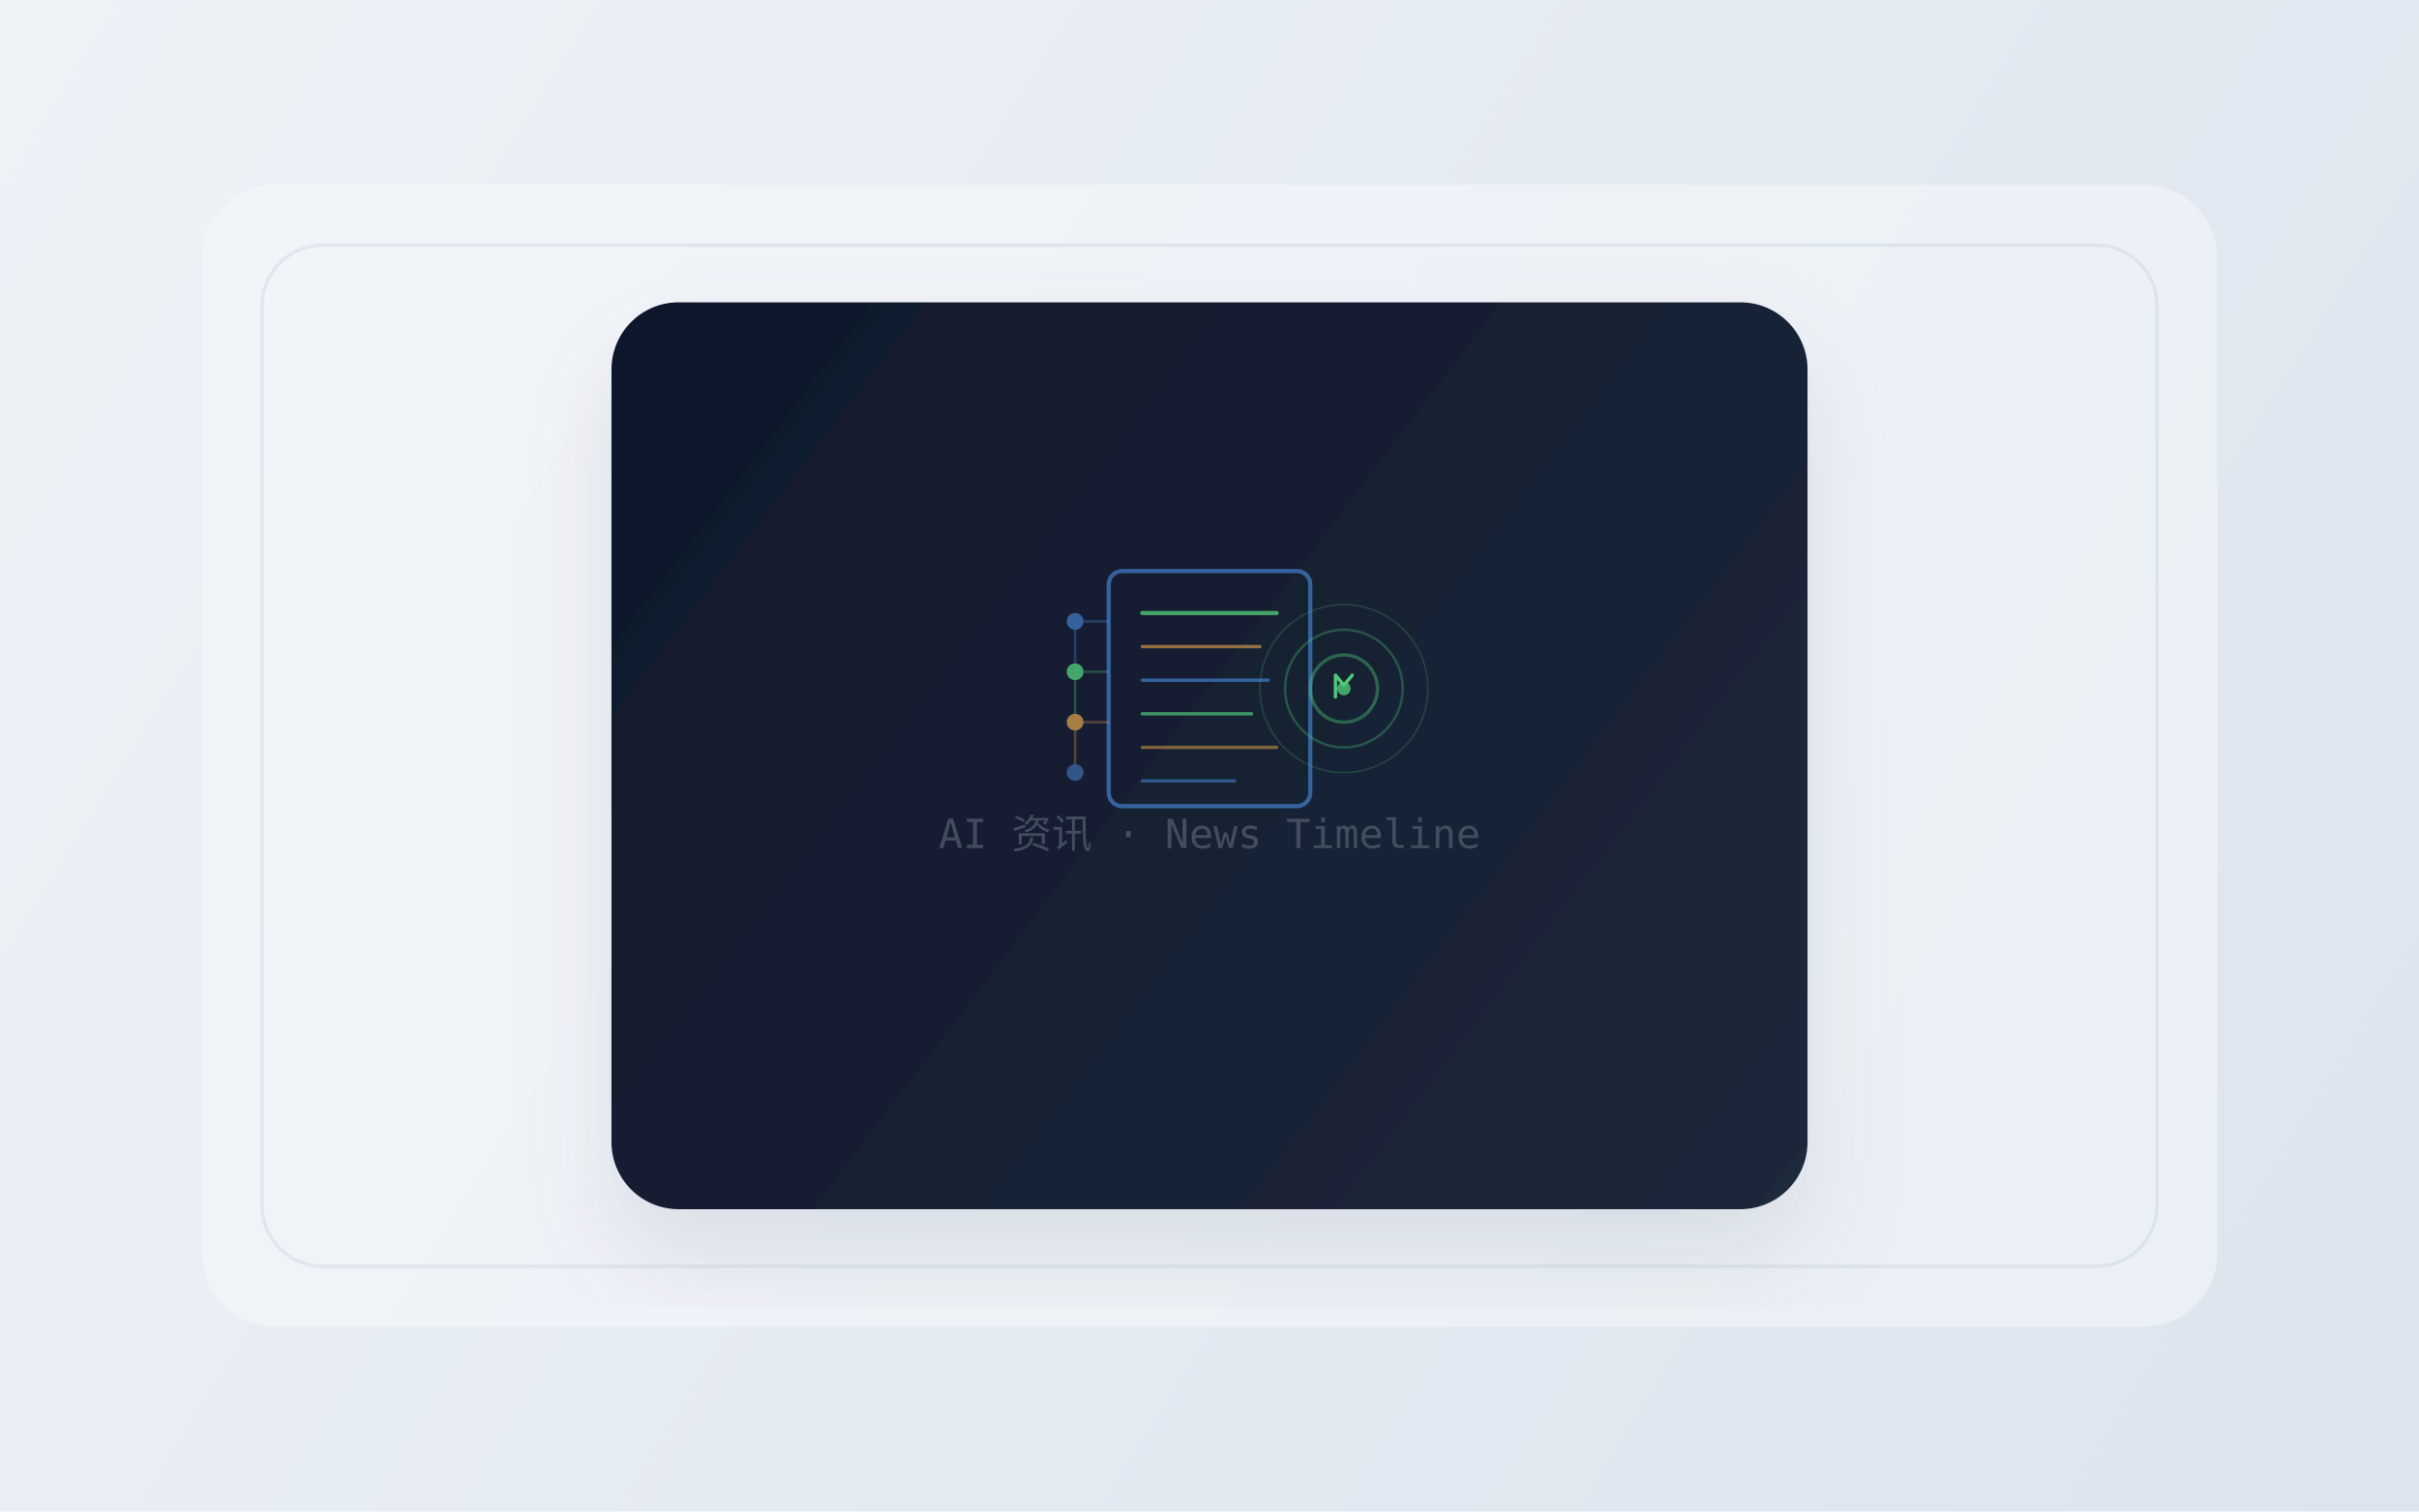
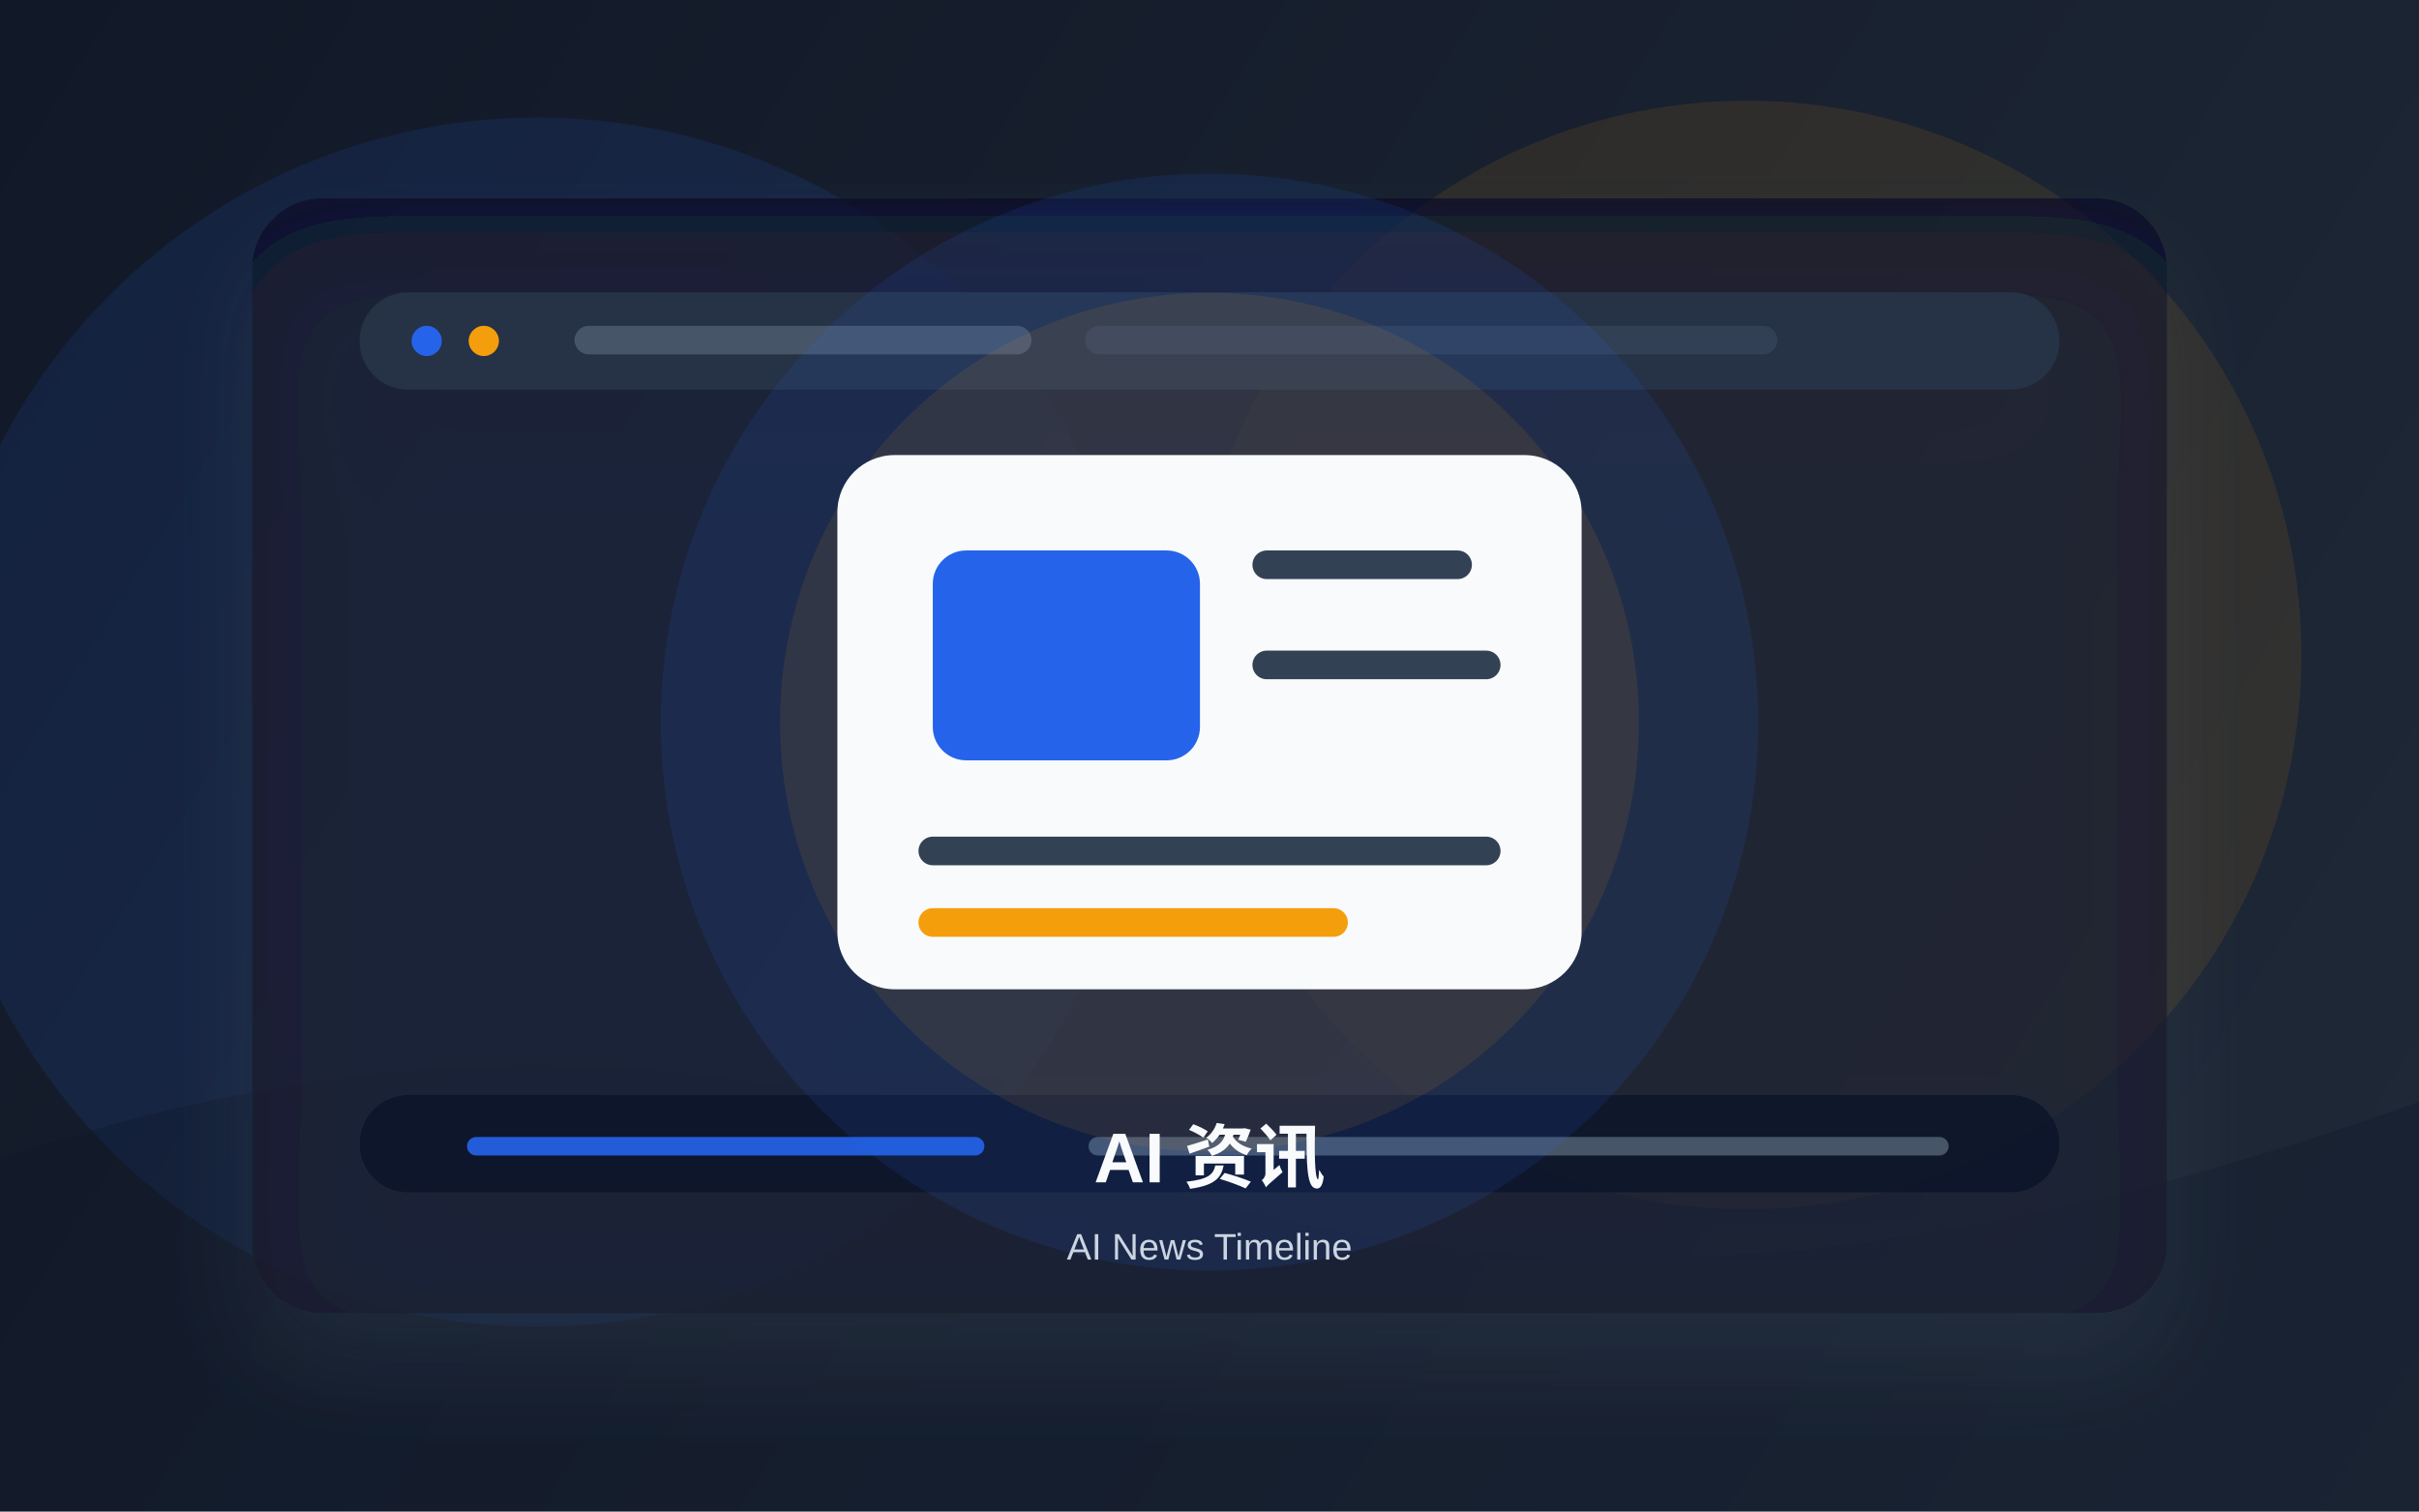
<svg xmlns="http://www.w3.org/2000/svg" width="1440" height="900" viewBox="0 0 1440 900" fill="none">
  <defs>
-     <linearGradient id="bg" x1="0" y1="0" x2="1440" y2="900" gradientUnits="userSpaceOnUse">
-       <stop stop-color="#EEF2F7" />
-       <stop offset="1" stop-color="#DCE4EE" />
+     <linearGradient id="bg-ai-news" x1="0" y1="0" x2="1440" y2="900" gradientUnits="userSpaceOnUse">
+       <stop stop-color="#F6F8FB" />
+       <stop offset="1" stop-color="#E2E8F0" />
    </linearGradient>
-     <linearGradient id="panel" x1="364" y1="180" x2="1076" y2="720" gradientUnits="userSpaceOnUse">
-       <stop stop-color="#0f172a" />
-       <stop offset="1" stop-color="#1e293b" />
+     <linearGradient id="panel-ai-news" x1="0" y1="0" x2="1440" y2="900" gradientUnits="userSpaceOnUse">
+       <stop stop-color="#111827" />
+       <stop offset="1" stop-color="#1F2937" />
    </linearGradient>
-     <filter id="shadow" x="290" y="122" width="860" height="656" filterUnits="userSpaceOnUse" color-interpolation-filters="sRGB">
-       <feDropShadow dx="0" dy="30" stdDeviation="28" flood-color="#7A8798" flood-opacity="0.18" />
+     <filter id="shadow-ai-news" x="-80" y="-80" width="1600" height="1060" filterUnits="userSpaceOnUse" color-interpolation-filters="sRGB">
+       <feDropShadow dx="0" dy="32" stdDeviation="30" flood-color="#64748B" flood-opacity="0.2" />
    </filter>
  </defs>
-   <rect width="1440" height="900" fill="url(#bg)" />
-   <g opacity="0.55">
-     <rect x="120" y="110" width="1200" height="680" rx="44" fill="#F5F8FB" />
-     <rect x="156" y="146" width="1128" height="608" rx="36" stroke="#D9E0E8" stroke-width="2" />
+   <rect width="1440" height="900" fill="url(#panel-ai-news)" />
+   <circle cx="320" cy="430" r="360" fill="#2563EB" opacity="0.12" />
+   <circle cx="1040" cy="390" r="330" fill="#F59E0B" opacity="0.1" />
+   <path d="M0 690C236 610 438 622 636 690C862 768 1094 780 1440 656V900H0V690Z" fill="#0F172A" opacity="0.34" />
+   <g filter="url(#shadow-ai-news)">
+     <rect x="150" y="118" width="1140" height="664" rx="42" fill="#111827" opacity="0.72" />
+     <rect x="214" y="174" width="1012" height="58" rx="29" fill="#263244" />
+     <circle cx="254" cy="203" r="9" fill="#2563EB" />
+     <circle cx="288" cy="203" r="9" fill="#F59E0B" />
+     <rect x="342" y="194" width="272" height="17" rx="8.5" fill="#475569" />
+     <rect x="646" y="194" width="412" height="17" rx="8.5" fill="#334155" />
+     <rect x="214" y="652" width="1012" height="58" rx="29" fill="#0F172A" opacity="0.84" />
+     <rect x="278" y="677" width="308" height="11" rx="5.5" fill="#2563EB" opacity="0.9" />
+     <rect x="648" y="677" width="512" height="11" rx="5.5" fill="#475569" />
  </g>
-   <g filter="url(#shadow)">
-     <rect x="364" y="180" width="712" height="540" rx="40" fill="url(#panel)" />
+   <g transform="translate(720 430) scale(1.42)">
+     <circle r="230" fill="#2563EB" opacity="0.12" />
+     <circle r="180" fill="#F59E0B" opacity="0.1" />
+     <g>
+       <rect x="-156" y="-112" width="312" height="224" rx="24" fill="#F8FAFC" />
+       <rect x="-116" y="-72" width="112" height="88" rx="14" fill="#2563EB" />
+       <path d="M24-66h80M24-24h92M-116 54h232" stroke="#334155" stroke-width="12" stroke-linecap="round" />
+       <path d="M-116 84h168" stroke="#F59E0B" stroke-width="12" stroke-linecap="round" />
+     </g>
  </g>
-   <g transform="translate(720, 410)">
-     <rect x="-60" y="-70" width="120" height="140" rx="8" fill="none" stroke="#4a90e2" stroke-width="2.5" opacity="0.6" />
-     <line x1="-40" y1="-45" x2="40" y2="-45" stroke="#50c878" stroke-width="2.5" stroke-linecap="round" opacity="0.8" />
-     <line x1="-40" y1="-25" x2="30" y2="-25" stroke="#e2a64a" stroke-width="2" stroke-linecap="round" opacity="0.6" />
-     <line x1="-40" y1="-5" x2="35" y2="-5" stroke="#4a90e2" stroke-width="2" stroke-linecap="round" opacity="0.6" />
-     <line x1="-40" y1="15" x2="25" y2="15" stroke="#50c878" stroke-width="2" stroke-linecap="round" opacity="0.7" />
-     <line x1="-40" y1="35" x2="40" y2="35" stroke="#e2a64a" stroke-width="2" stroke-linecap="round" opacity="0.5" />
-     <line x1="-40" y1="55" x2="15" y2="55" stroke="#4a90e2" stroke-width="2" stroke-linecap="round" opacity="0.5" />
-     <circle cx="80" cy="0" r="20" fill="none" stroke="#50c878" stroke-width="2" opacity="0.4" />
-     <circle cx="80" cy="0" r="35" fill="none" stroke="#50c878" stroke-width="1.5" opacity="0.3" />
-     <circle cx="80" cy="0" r="50" fill="none" stroke="#50c878" stroke-width="1" opacity="0.2" />
-     <circle cx="80" cy="0" r="4" fill="#50c878" opacity="0.8" />
-     <path d="M75 -8 L75 5 M75 -8 L80 -2 L85 -8" stroke="#50c878" stroke-width="2" fill="none" stroke-linecap="round" stroke-linejoin="round" />
-     <circle cx="-80" cy="-40" r="5" fill="#4a90e2" opacity="0.6" />
-     <circle cx="-80" cy="-10" r="5" fill="#50c878" opacity="0.8" />
-     <circle cx="-80" cy="20" r="5" fill="#e2a64a" opacity="0.7" />
-     <circle cx="-80" cy="50" r="5" fill="#4a90e2" opacity="0.5" />
-     <line x1="-80" y1="-35" x2="-80" y2="-15" stroke="#4a90e2" stroke-width="1.5" opacity="0.3" />
-     <line x1="-80" y1="-5" x2="-80" y2="15" stroke="#50c878" stroke-width="1.5" opacity="0.3" />
-     <line x1="-80" y1="25" x2="-80" y2="45" stroke="#e2a64a" stroke-width="1.5" opacity="0.3" />
-     <line x1="-75" y1="-10" x2="-60" y2="-10" stroke="#50c878" stroke-width="1.5" opacity="0.3" />
-     <line x1="-75" y1="-40" x2="-60" y2="-40" stroke="#4a90e2" stroke-width="1.5" opacity="0.3" />
-     <line x1="-75" y1="20" x2="-60" y2="20" stroke="#e2a64a" stroke-width="1.5" opacity="0.3" />
-     <text x="0" y="95" text-anchor="middle" fill="#526170" font-family="monospace" font-size="24" opacity="0.7">AI 资讯 · News Timeline</text>
-   </g>
+   <text x="720" y="704" text-anchor="middle" fill="#F8FAFC" font-family="Arial, 'Microsoft YaHei', sans-serif" font-size="42" font-weight="700">AI 资讯</text>
+   <text x="720" y="750" text-anchor="middle" fill="#CBD5E1" font-family="Arial, 'Microsoft YaHei', sans-serif" font-size="22">AI News Timeline</text>
</svg>
